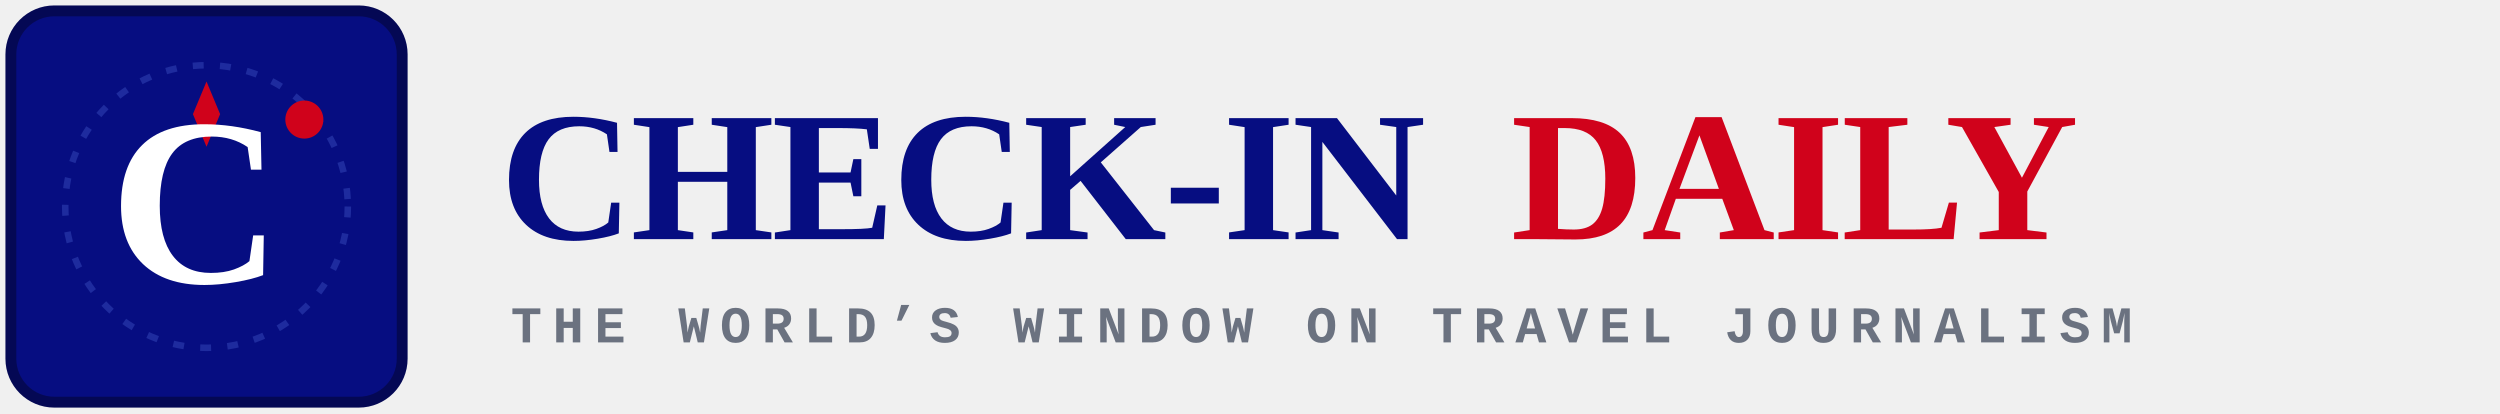
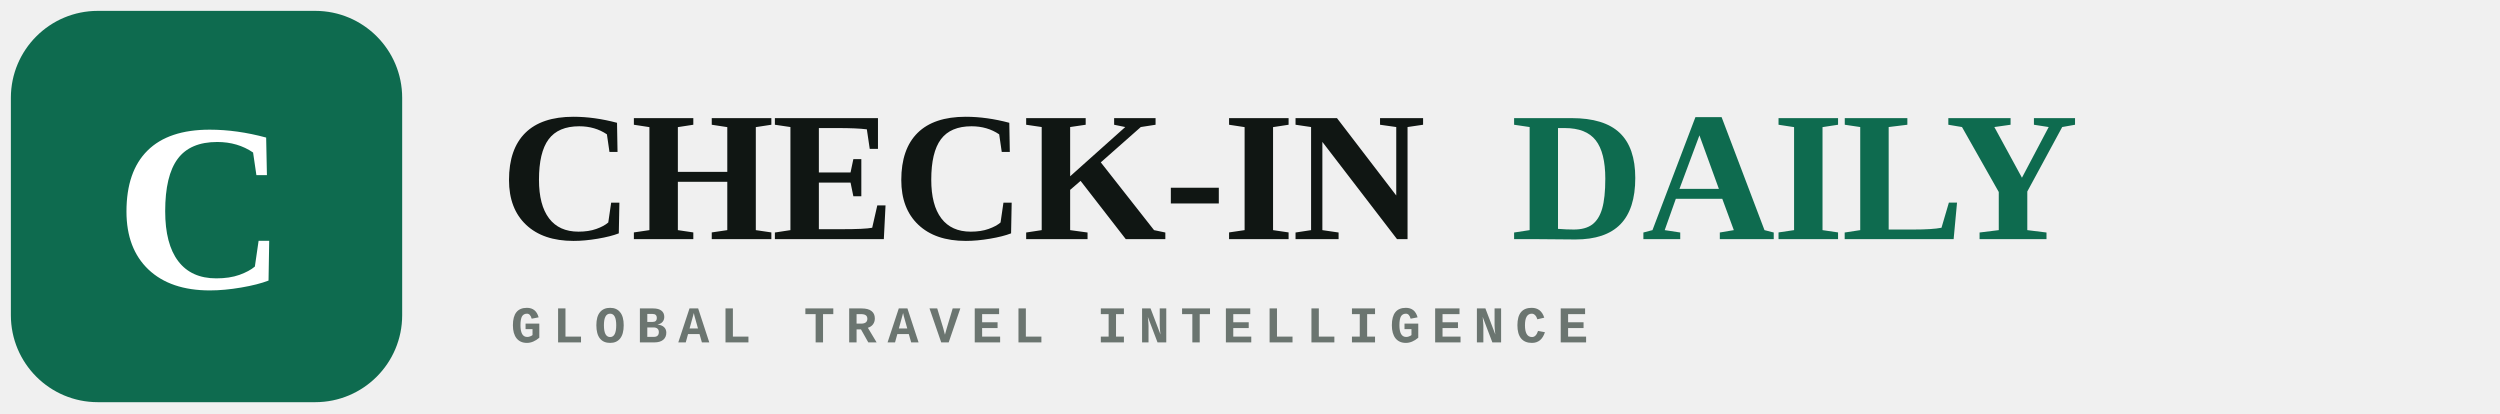
<svg xmlns="http://www.w3.org/2000/svg" viewBox="0 0 460 76" fill="none">
  <g id="brand-emblem">
-     <rect x="2" y="2" width="72" height="72" rx="8" fill="#060D81" stroke="#040854" stroke-width="2" />
-     <circle cx="38" cy="38" r="26" stroke="#1E2B9E" stroke-width="1.2" stroke-dasharray="2 3" />
-     <path d="M38 15 L40.5 21 L38 27 L35.5 21 Z" fill="#D0021B" />
-     <text x="36" y="52" font-family="Georgia, 'Times New Roman', serif" font-size="44" font-weight="900" fill="#FFFFFF" text-anchor="middle">C</text>
-     <circle cx="56" cy="22" r="3.5" fill="#D0021B" />
+     <rect x="2" y="2" width="72" height="72" rx="16" fill="#0E6B4F" />
+     <text x="37" y="53" font-family="Georgia, 'Times New Roman', serif" font-size="44" font-weight="700" fill="#FFFFFF" text-anchor="middle">C</text>
  </g>
  <g id="brand-text">
-     <text x="92" y="44" font-family="Georgia, 'Times New Roman', serif" font-size="34" font-weight="900" fill="#060D81" letter-spacing="-0.5">CHECK-IN</text>
-     <text x="278" y="44" font-family="Georgia, 'Times New Roman', serif" font-size="34" font-weight="900" fill="#D0021B" letter-spacing="-0.5">DAILY</text>
-     <text x="94" y="63" font-family="'Courier New', Courier, monospace" font-size="9.5" font-weight="700" fill="#6B7280" letter-spacing="2">THE WORLD’S WINDOW ON TRAVEL JOURNALISM</text>
+     <text x="92" y="44" font-family="Georgia, 'Times New Roman', serif" font-size="34" font-weight="900" fill="#101613" letter-spacing="-0.5">CHECK-IN</text>
+     <text x="278" y="44" font-family="Georgia, 'Times New Roman', serif" font-size="34" font-weight="900" fill="#0E6B4F" letter-spacing="-0.5">DAILY</text>
+     <text x="94" y="63" font-family="'Courier New', Courier, monospace" font-size="9.5" font-weight="700" fill="#6B7570" letter-spacing="2">GLOBAL TRAVEL INTELLIGENCE</text>
  </g>
</svg>
